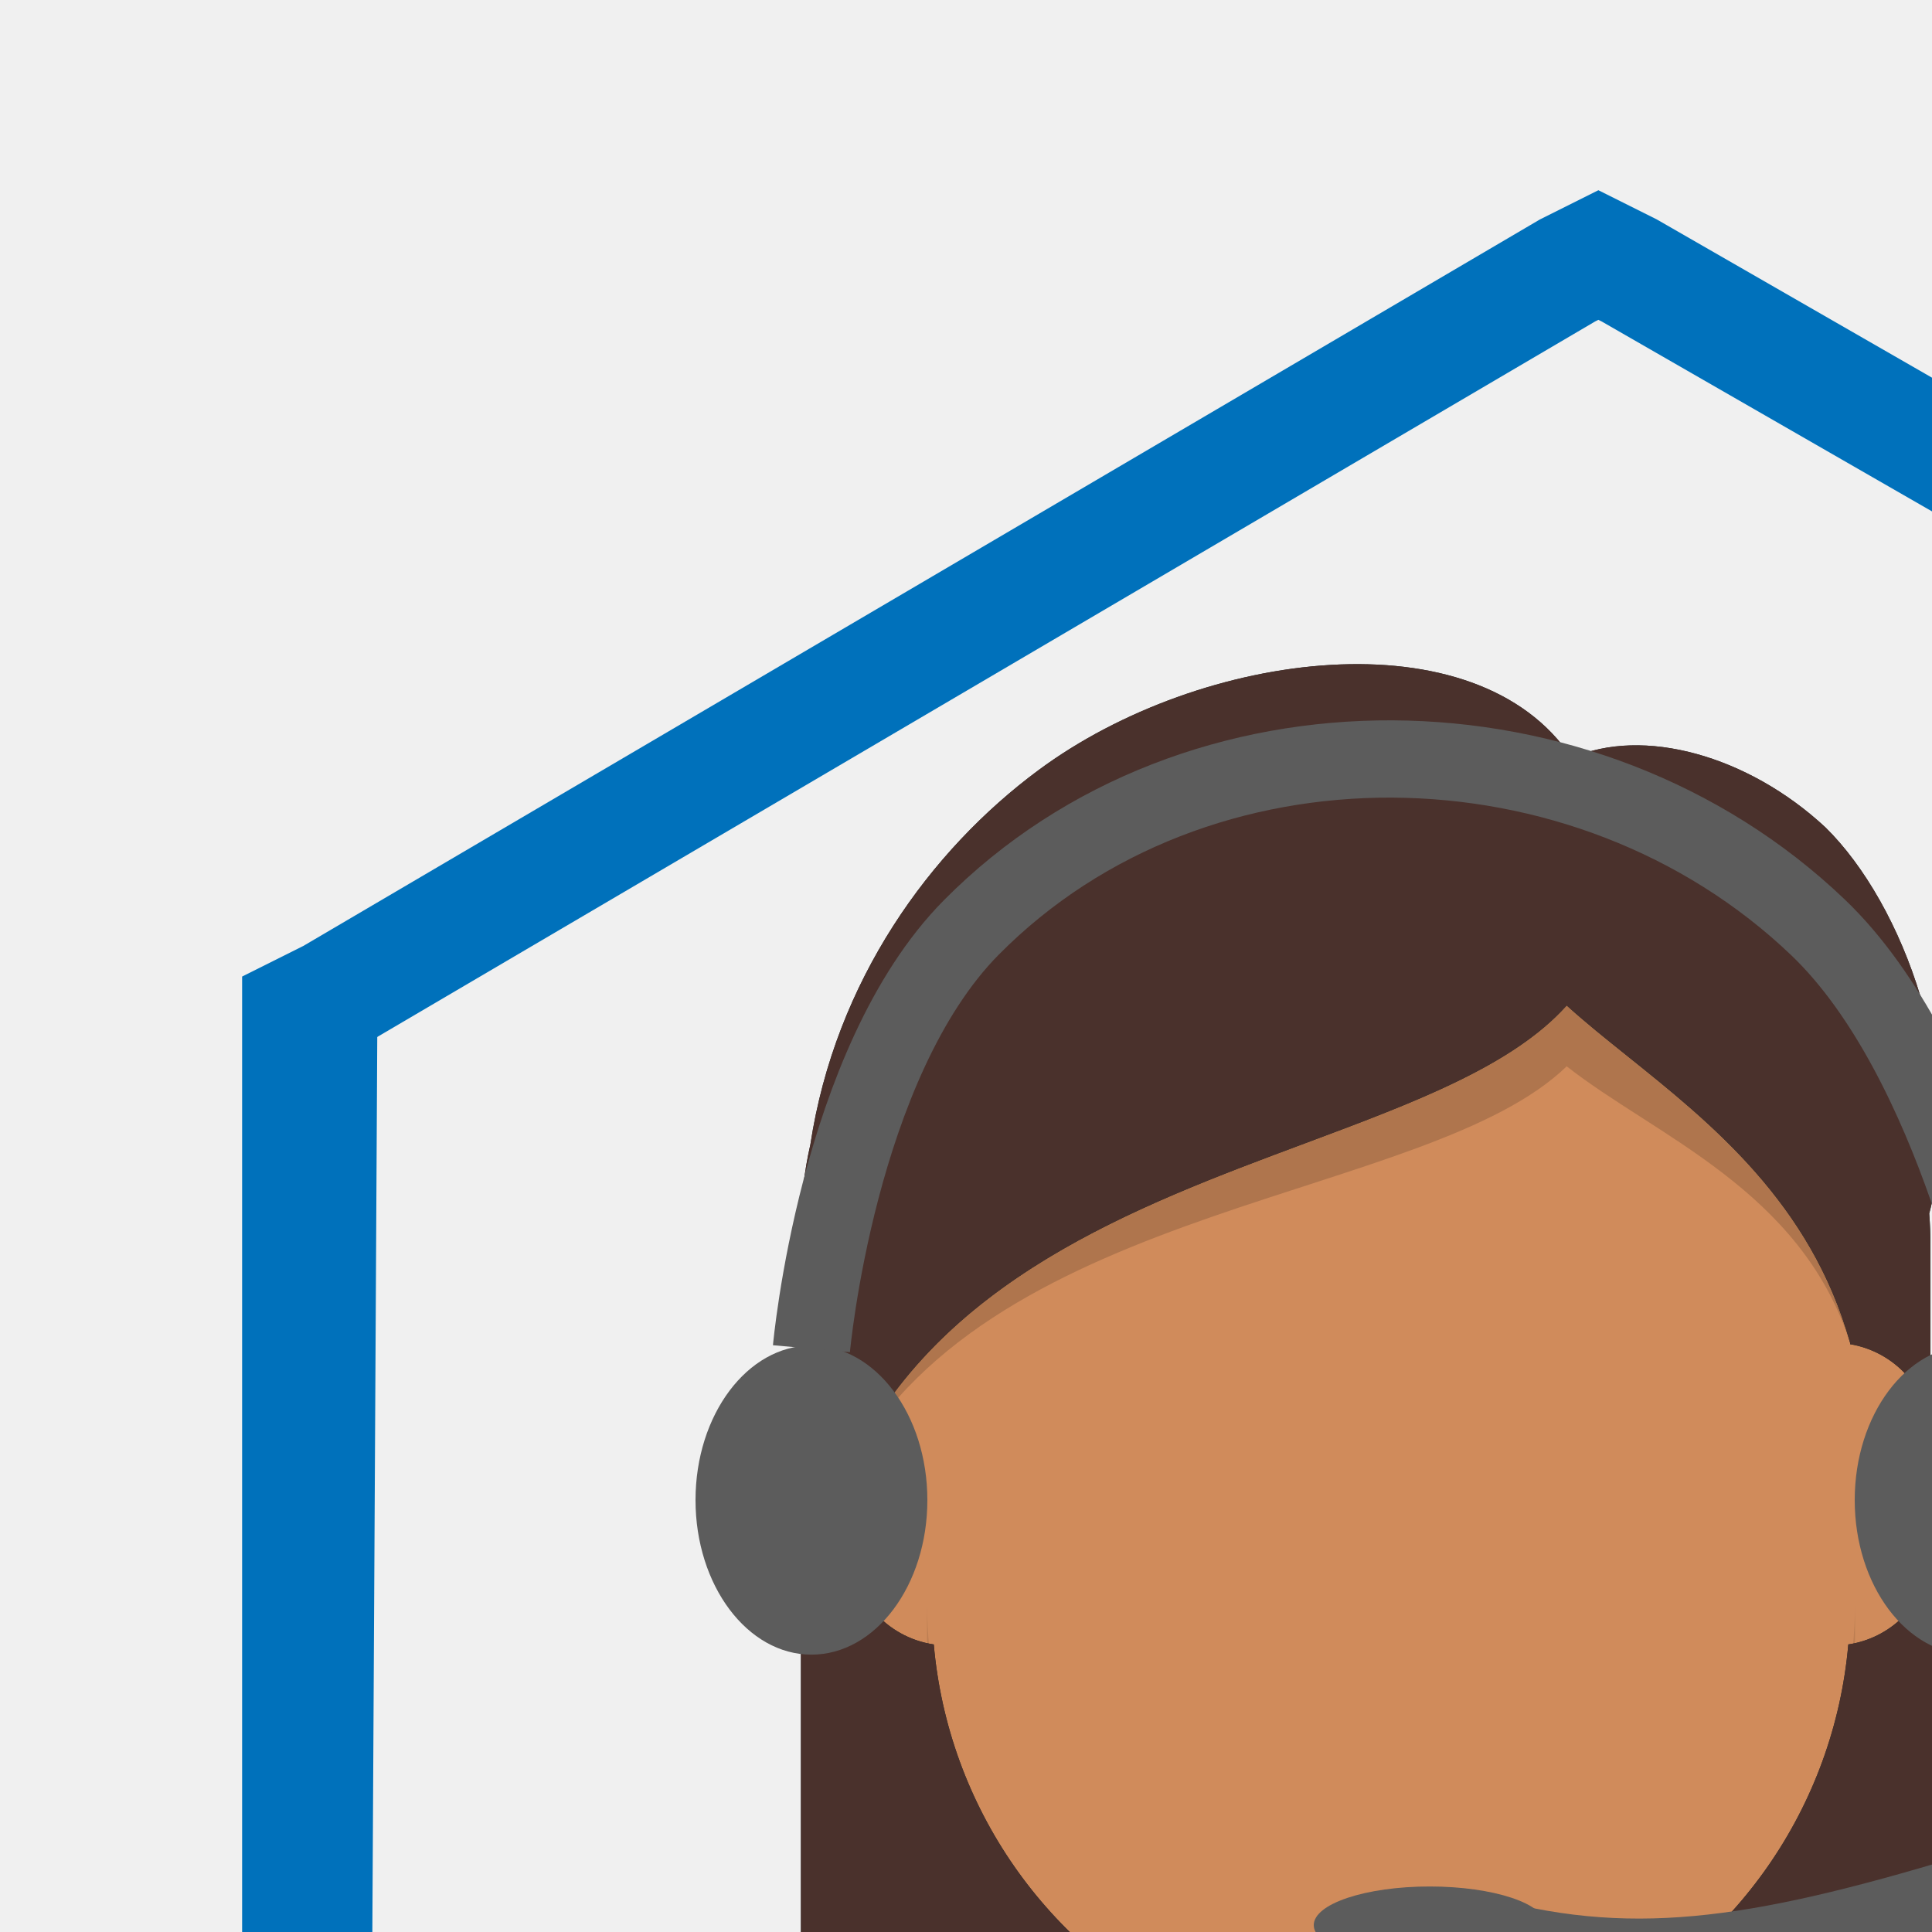
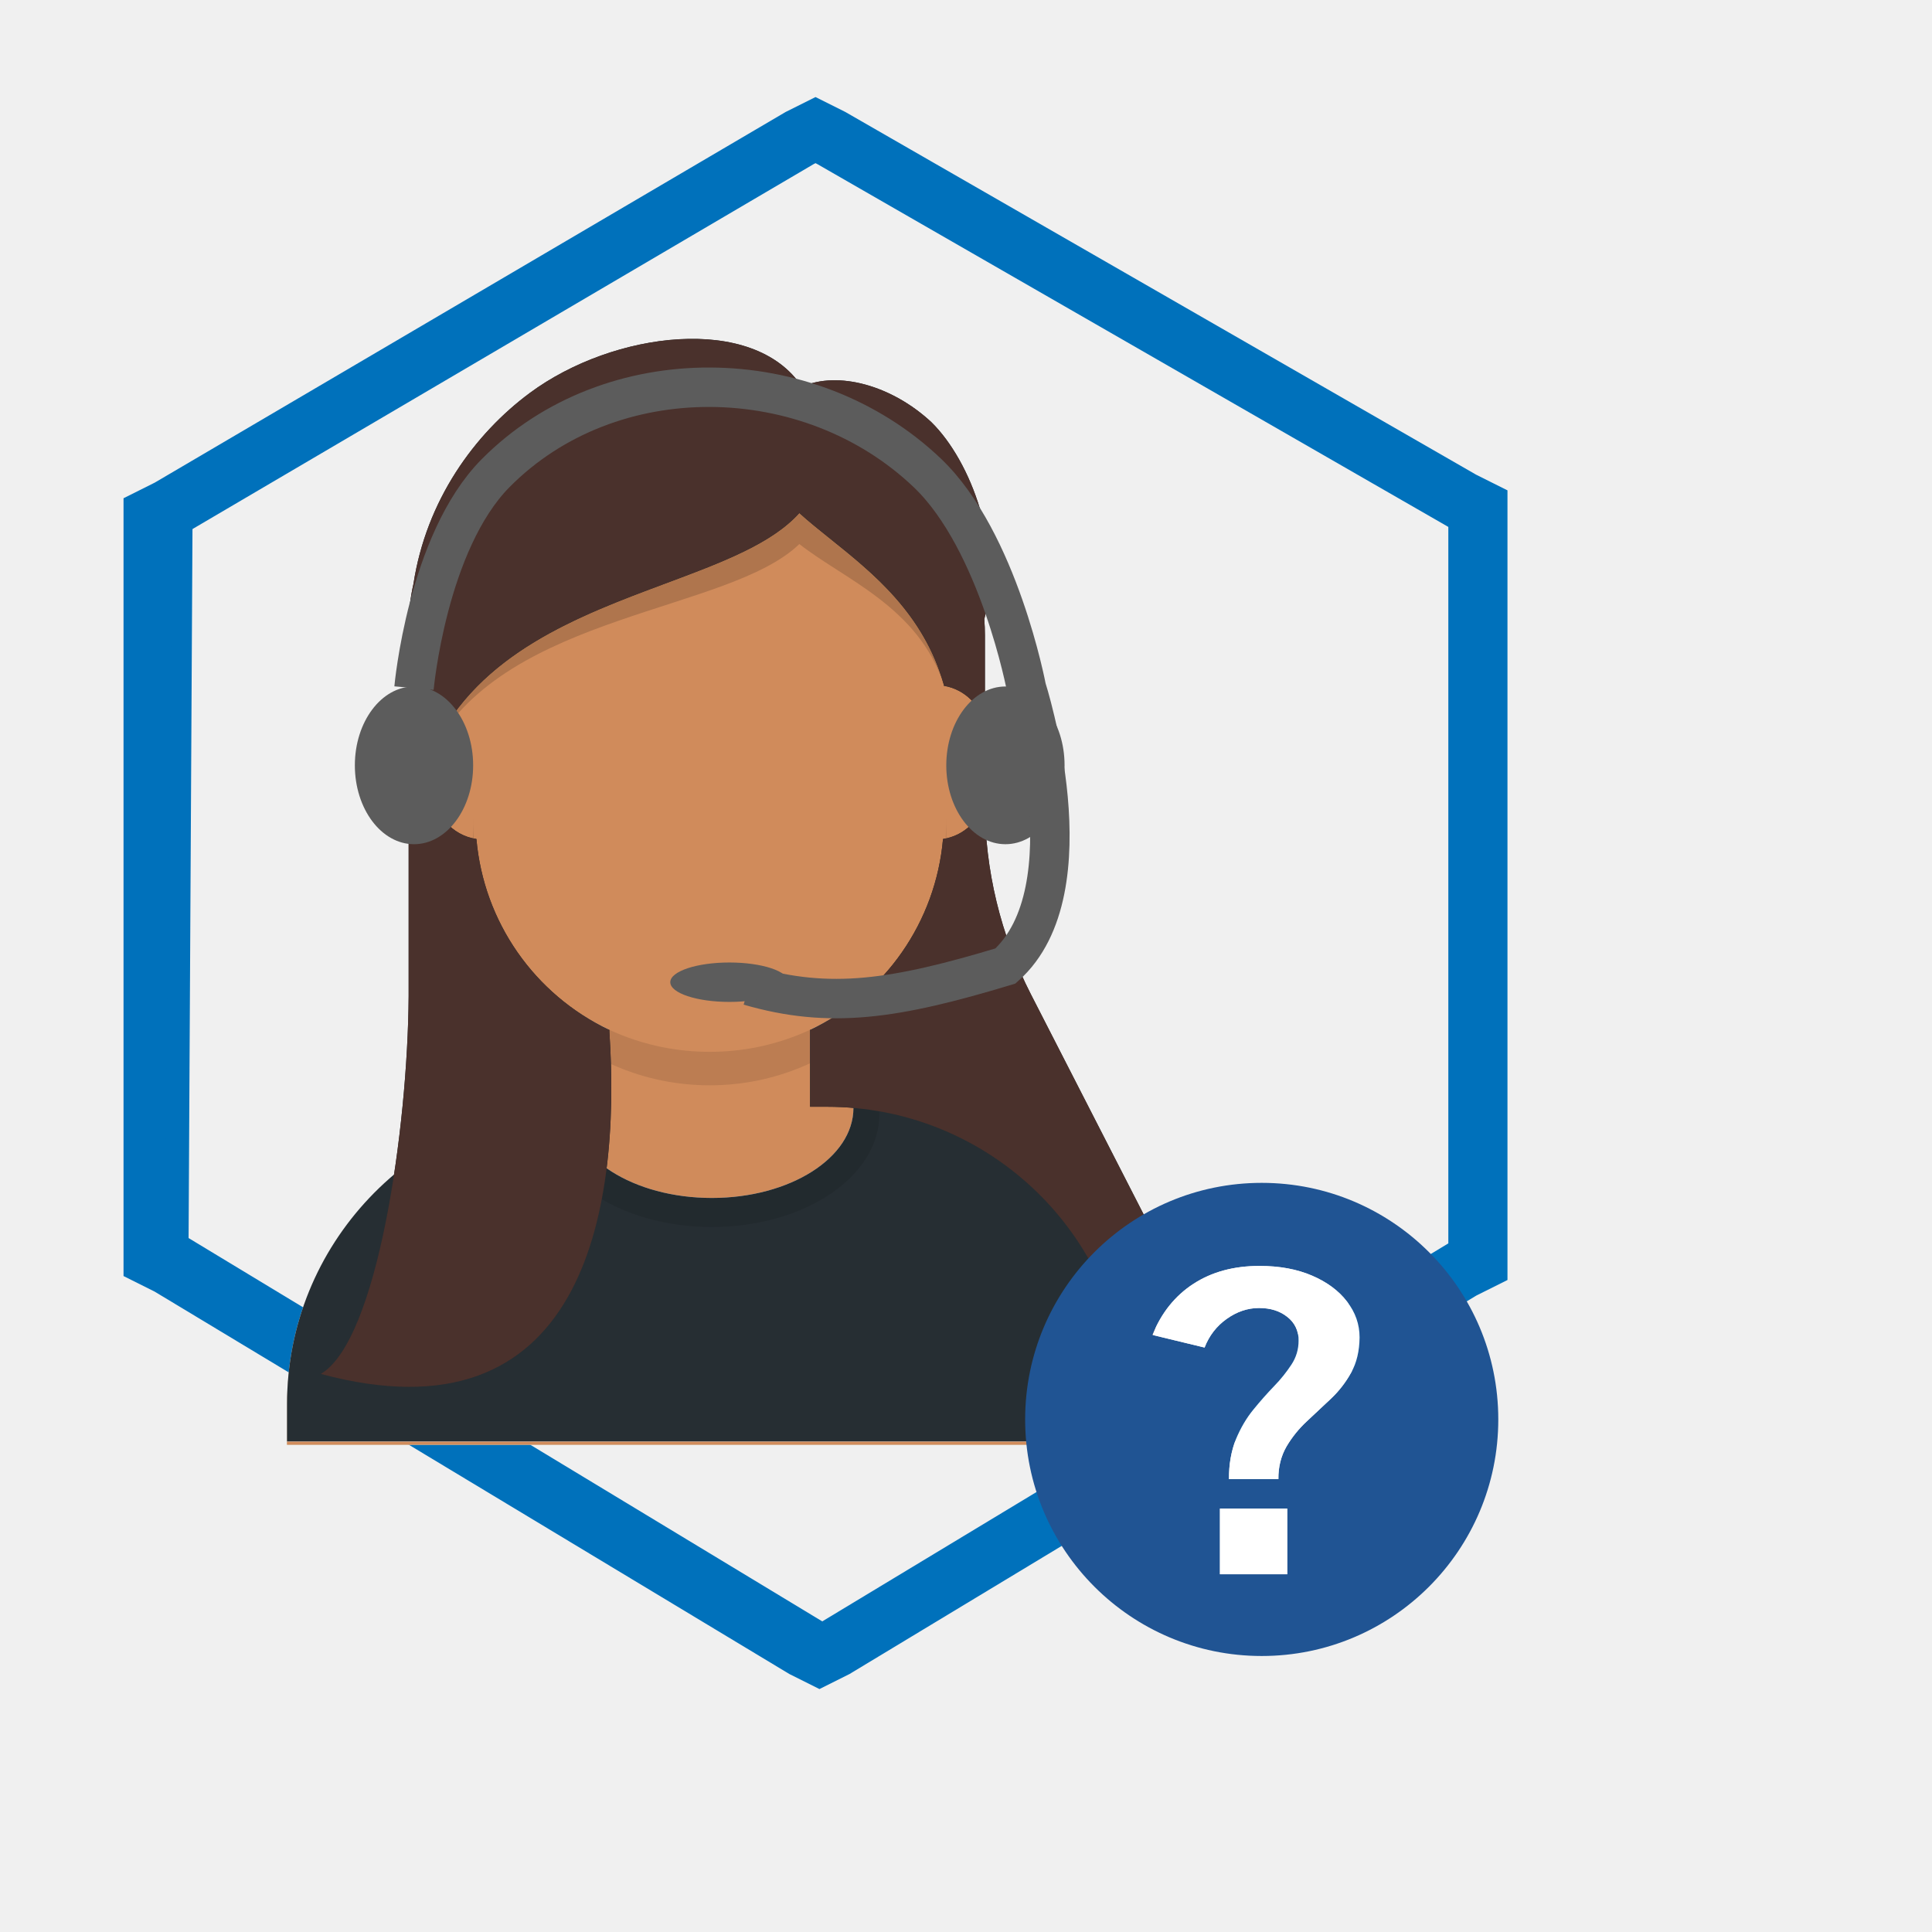
- <svg xmlns="http://www.w3.org/2000/svg" width="49" height="49" viewBox="0 0 25 25" fill="none">
+ <svg xmlns="http://www.w3.org/2000/svg" width="49" height="49" viewBox="0 0 49 49" fill="none">
  <path d="M21.083 3.5l-.4-.2-.4.2-16 9.4-.4.2v18.8l.4.2 16.1 9.7.4.2.4-.2 15.9-9.6.4-.2V12.9l-.4-.2-16-9.2z" fill="url(#a)" stroke="#0071BB" stroke-width="1.5" />
  <path d="M21.083 41.3l-.2-19-16-9-.1 18.1 16.3 9.9z" fill="url(#b)" />
  <path d="M5.283 13.8l15.3 8.7.2 18.3-15.7-9.5.2-17.5zm-.3-.6l-.2 18.2 16.3 9.9-.2-19-15.9-9.1z" fill="url(#c)" />
  <path d="M20.983 3.7l16 9.3v18.5l-16 9.7-16.2-9.8.1-18.2 16.1-9.5zm0-.7l-.3.2-16 9.5-.3.2v.3l-.2 18.2v.3l.3.2 16.2 9.8.3.2.3-.2 16-9.7.3-.2V12.6l-.3-.2-16-9.3-.3-.1z" fill="#0071BB" />
  <path d="M20.573 26.105v1.95h.429c4.263 0 7.719 3.42 7.719 7.636v.955H7.279v-.955c0-4.217 3.456-7.636 7.72-7.636h.428v-1.95c-1.848-.868-3.176-2.643-3.398-4.744a1.278 1.278 0 01-1.105-1.26v-1.484c0-.631.464-1.155 1.072-1.256v-.653c0-3.28 2.688-5.94 6.004-5.94 3.316 0 6.004 2.66 6.004 5.94v.654a1.277 1.277 0 011.072 1.255V20.1c0 .642-.48 1.173-1.105 1.26-.222 2.1-1.55 3.876-3.398 4.744z" fill="#D0C6AC" />
  <mask id="a" style="mask-type:alpha" maskUnits="userSpaceOnUse" x="7" y="10" width="22" height="27">
    <path fill-rule="evenodd" clip-rule="evenodd" d="M20.573 26.105v1.95h.429c4.263 0 7.719 3.42 7.719 7.636v.955H7.279v-.955c0-4.217 3.456-7.636 7.72-7.636h.428v-1.95c-1.848-.868-3.176-2.643-3.398-4.744a1.278 1.278 0 01-1.105-1.26v-1.484c0-.631.464-1.155 1.072-1.256v-.653c0-3.28 2.688-5.94 6.004-5.94 3.316 0 6.004 2.66 6.004 5.94v.654a1.277 1.277 0 011.072 1.255V20.1c0 .642-.48 1.173-1.105 1.26-.222 2.1-1.55 3.876-3.398 4.744z" fill="#fff" />
  </mask>
  <g mask="url(#a)">
    <path fill="#D08B5B" d="M3.849 10.769H32.15v25.877H3.85z" />
  </g>
  <mask id="b" style="mask-type:alpha" maskUnits="userSpaceOnUse" x="7" y="10" width="22" height="27">
    <path fill-rule="evenodd" clip-rule="evenodd" d="M20.573 26.105v1.95h.429c4.263 0 7.719 3.42 7.719 7.636v.955H7.279v-.955c0-4.217 3.456-7.636 7.72-7.636h.428v-1.95c-1.848-.868-3.176-2.643-3.398-4.744a1.278 1.278 0 01-1.105-1.26v-1.484c0-.631.464-1.155 1.072-1.256v-.653c0-3.28 2.688-5.94 6.004-5.94 3.316 0 6.004 2.66 6.004 5.94v.654a1.277 1.277 0 011.072 1.255V20.1c0 .642-.48 1.173-1.105 1.26-.222 2.1-1.55 3.876-3.398 4.744z" fill="#fff" />
  </mask>
  <g mask="url(#b)">
    <path d="M24.004 19.147v2.439c0 3.28-2.688 5.94-6.004 5.94-3.316 0-6.004-2.66-6.004-5.94v-2.44 1.592c0 3.28 2.688 5.939 6.004 5.939 3.316 0 6.004-2.66 6.004-5.94v-1.59z" fill="#000" fill-opacity=".1" />
  </g>
  <path d="M21.64 27.99c3.965.322 7.08 3.611 7.08 7.622v.95H7.28v-.95c0-4.047 3.172-7.36 7.187-7.63a1.49 1.49 0 00-.005.12c0 1.26 1.608 2.281 3.592 2.281s3.591-1.021 3.591-2.281a1.38 1.38 0 00-.004-.112z" fill="#E6E6E6" />
  <mask id="c" style="mask-type:alpha" maskUnits="userSpaceOnUse" x="7" y="27" width="22" height="10">
    <path fill-rule="evenodd" clip-rule="evenodd" d="M21.64 27.99c3.965.322 7.08 3.611 7.08 7.622v.95H7.28v-.95c0-4.047 3.172-7.36 7.187-7.63a1.49 1.49 0 00-.005.12c0 1.26 1.608 2.281 3.592 2.281s3.591-1.021 3.591-2.281a1.38 1.38 0 00-.004-.112z" fill="#fff" />
  </mask>
  <g mask="url(#c)">
    <path fill="#262E33" d="M3.849 24.878H32.15v11.684H3.85z" />
  </g>
  <mask id="d" style="mask-type:alpha" maskUnits="userSpaceOnUse" x="7" y="27" width="22" height="10">
    <path fill-rule="evenodd" clip-rule="evenodd" d="M21.64 27.99c3.965.322 7.08 3.611 7.08 7.622v.95H7.28v-.95c0-4.047 3.172-7.36 7.187-7.63a1.49 1.49 0 00-.005.12c0 1.26 1.608 2.281 3.592 2.281s3.591-1.021 3.591-2.281a1.38 1.38 0 00-.004-.112z" fill="#fff" />
  </mask>
  <g mask="url(#d)">
    <ellipse cx="18.054" cy="28.261" rx="4.249" ry="2.859" fill="#000" fill-opacity=".16" opacity=".6" />
  </g>
  <mask id="e" style="mask-type:alpha" maskUnits="userSpaceOnUse" x="4" y="7" width="28" height="30">
    <path fill="#fff" d="M4 7h28v29.646H4z" />
  </mask>
  <g mask="url(#e)">
    <path fill-rule="evenodd" clip-rule="evenodd" d="M10.364 15.899v9.37c-.02 3.336-.785 8.734-2.228 9.577 6.614 1.778 7.63-4.039 7.319-8.682v-.041a5.933 5.933 0 01-3.372-4.844A1.271 1.271 0 0111 20.023v-1.059c1.152-2.404 3.677-3.345 5.88-4.167 1.413-.527 2.693-1.004 3.393-1.786.237.215.505.43.787.656 1.083.868 2.372 1.9 2.88 3.709v.018a1.27 1.27 0 011.04 1.03V16.11a4.92 4.92 0 00-.016-.407c.481-1.8-.328-4-1.343-4.997-1.005-.934-2.365-1.305-3.283-.898-1.23-1.857-4.788-1.406-6.899.157-1.402 1.038-2.63 2.724-2.953 4.846-.08.35-.122.714-.122 1.088zm13.553 5.38a5.933 5.933 0 01-3.372 4.844v1.947h.425c4.02 0 7.314 3.1 7.614 7.037A4.018 4.018 0 0029 30.791l-2.858-5.58a10.573 10.573 0 01-1.163-4.82v-.145a1.273 1.273 0 01-1.063 1.033z" fill="#272C2E" />
    <mask id="f" style="mask-type:alpha" maskUnits="userSpaceOnUse" x="8" y="8" width="22" height="28">
      <path fill-rule="evenodd" clip-rule="evenodd" d="M10.364 25.268v-9.37c0-.373.042-.737.122-1.087.324-2.122 1.55-3.808 2.953-4.846 2.111-1.563 5.668-2.014 6.9-.157.917-.407 2.277-.036 3.282.898 1.015.997 1.824 3.197 1.343 4.998.01.133.016.269.016.406v2.313a1.273 1.273 0 00-1.04-1.03v-.017c-.64-2.28-2.522-3.327-3.667-4.365C18.48 15.012 12.89 15.02 11 18.964v1.059c0 .637.47 1.165 1.083 1.256a5.933 5.933 0 003.372 4.844v.04c.31 4.644-.705 10.461-7.319 8.683 1.443-.843 2.207-6.241 2.228-9.578zm10.181.855a5.933 5.933 0 003.372-4.844 1.27 1.27 0 001.063-1.033v.144c0 1.676.399 3.328 1.163 4.82l2.858 5.58a4.018 4.018 0 01-.417 4.317 7.632 7.632 0 00-7.614-7.037h-.424v-1.947z" fill="#fff" />
    </mask>
    <g mask="url(#f)">
      <path fill="#4A312C" d="M8.136 8.587h28v29.645h-28z" />
    </g>
    <path fill-rule="evenodd" clip-rule="evenodd" d="M11 18.964c1.89-3.423 7.481-3.43 9.273-5.166 1.143.9 3.019 1.595 3.663 3.564-.644-2.27-2.52-3.315-3.663-4.35-1.792 2-7.383 2.007-9.273 5.952z" fill="#000" fill-opacity=".16" />
  </g>
  <ellipse cx="25.5" cy="19.411" rx="1.5" ry="2" fill="#5C5C5C" />
  <ellipse cx="10.5" cy="19.411" rx="1.5" ry="2" fill="#5C5C5C" />
  <path d="M10.5 17.452s.333-3.699 2.07-5.452c2.915-2.943 7.955-2.867 10.955 0 1.807 1.727 2.508 5.452 2.508 5.452s1.643 5.11-.533 7.048c-2.8.846-4.45 1.095-6.5.5" stroke="#5C5C5C" />
  <ellipse cx="18.5" cy="24.911" rx="1.5" ry=".5" fill="#5C5C5C" />
  <path fill-rule="evenodd" clip-rule="evenodd" d="M32 42a6 6 0 100-12 6 6 0 000 12zm-1.732-9.44c-.465.303-.812.735-1.04 1.297l1.323.32c.118-.303.304-.544.56-.726.26-.185.533-.277.821-.277.289 0 .527.075.715.224.192.15.288.35.288.603 0 .224-.06.426-.181.608a3.665 3.665 0 01-.437.544c-.175.18-.35.38-.529.597a3.04 3.04 0 00-.442.752 2.65 2.65 0 00-.176 1.013h1.253c0-.323.07-.6.208-.832.139-.234.31-.446.512-.634l.614-.576a2.71 2.71 0 00.512-.662c.138-.245.21-.542.213-.89 0-.335-.107-.639-.32-.912-.21-.274-.505-.493-.885-.656-.381-.164-.825-.246-1.334-.246-.65 0-1.209.151-1.675.454zm2.38 7.366v-1.664H30.94v1.664h1.707z" fill="#205493" />
  <path d="M29.229 33.857c.227-.562.574-.994 1.04-1.296.465-.303 1.024-.454 1.674-.454.509 0 .953.082 1.333.246.38.163.676.382.886.656.213.273.32.577.32.912-.004.348-.075.645-.213.89a2.708 2.708 0 01-.512.662c-.203.192-.408.384-.614.576a2.83 2.83 0 00-.512.634 1.589 1.589 0 00-.208.832H31.17c0-.39.059-.729.176-1.013.12-.288.268-.539.443-.752a9.47 9.47 0 01.528-.597 3.67 3.67 0 00.437-.544 1.08 1.08 0 00.181-.608.724.724 0 00-.288-.603c-.188-.15-.426-.224-.714-.224s-.562.092-.822.277a1.56 1.56 0 00-.56.726l-1.322-.32zm3.418 4.405v1.664h-1.706v-1.664h1.706z" fill="#fff" />
  <defs>
    <linearGradient id="b" x1="4.828" y1="27.257" x2="21.056" y2="27.257" gradientUnits="userSpaceOnUse">
      <stop stop-color="#fff" stop-opacity=".5" />
      <stop offset="1" stop-color="#FEF0F2" />
    </linearGradient>
    <linearGradient id="c" x1="4.828" y1="27.257" x2="21.056" y2="27.257" gradientUnits="userSpaceOnUse">
      <stop stop-color="#fff" stop-opacity=".5" />
      <stop offset="1" stop-color="#FEF0F2" />
    </linearGradient>
    <radialGradient id="a" cx="0" cy="0" r="1" gradientUnits="userSpaceOnUse" gradientTransform="matrix(0 18.4877 -15.9957 0 20.618 22.674)">
      <stop stop-color="#fff" />
      <stop offset="1" stop-color="#FEF0F2" />
    </radialGradient>
  </defs>
</svg>
